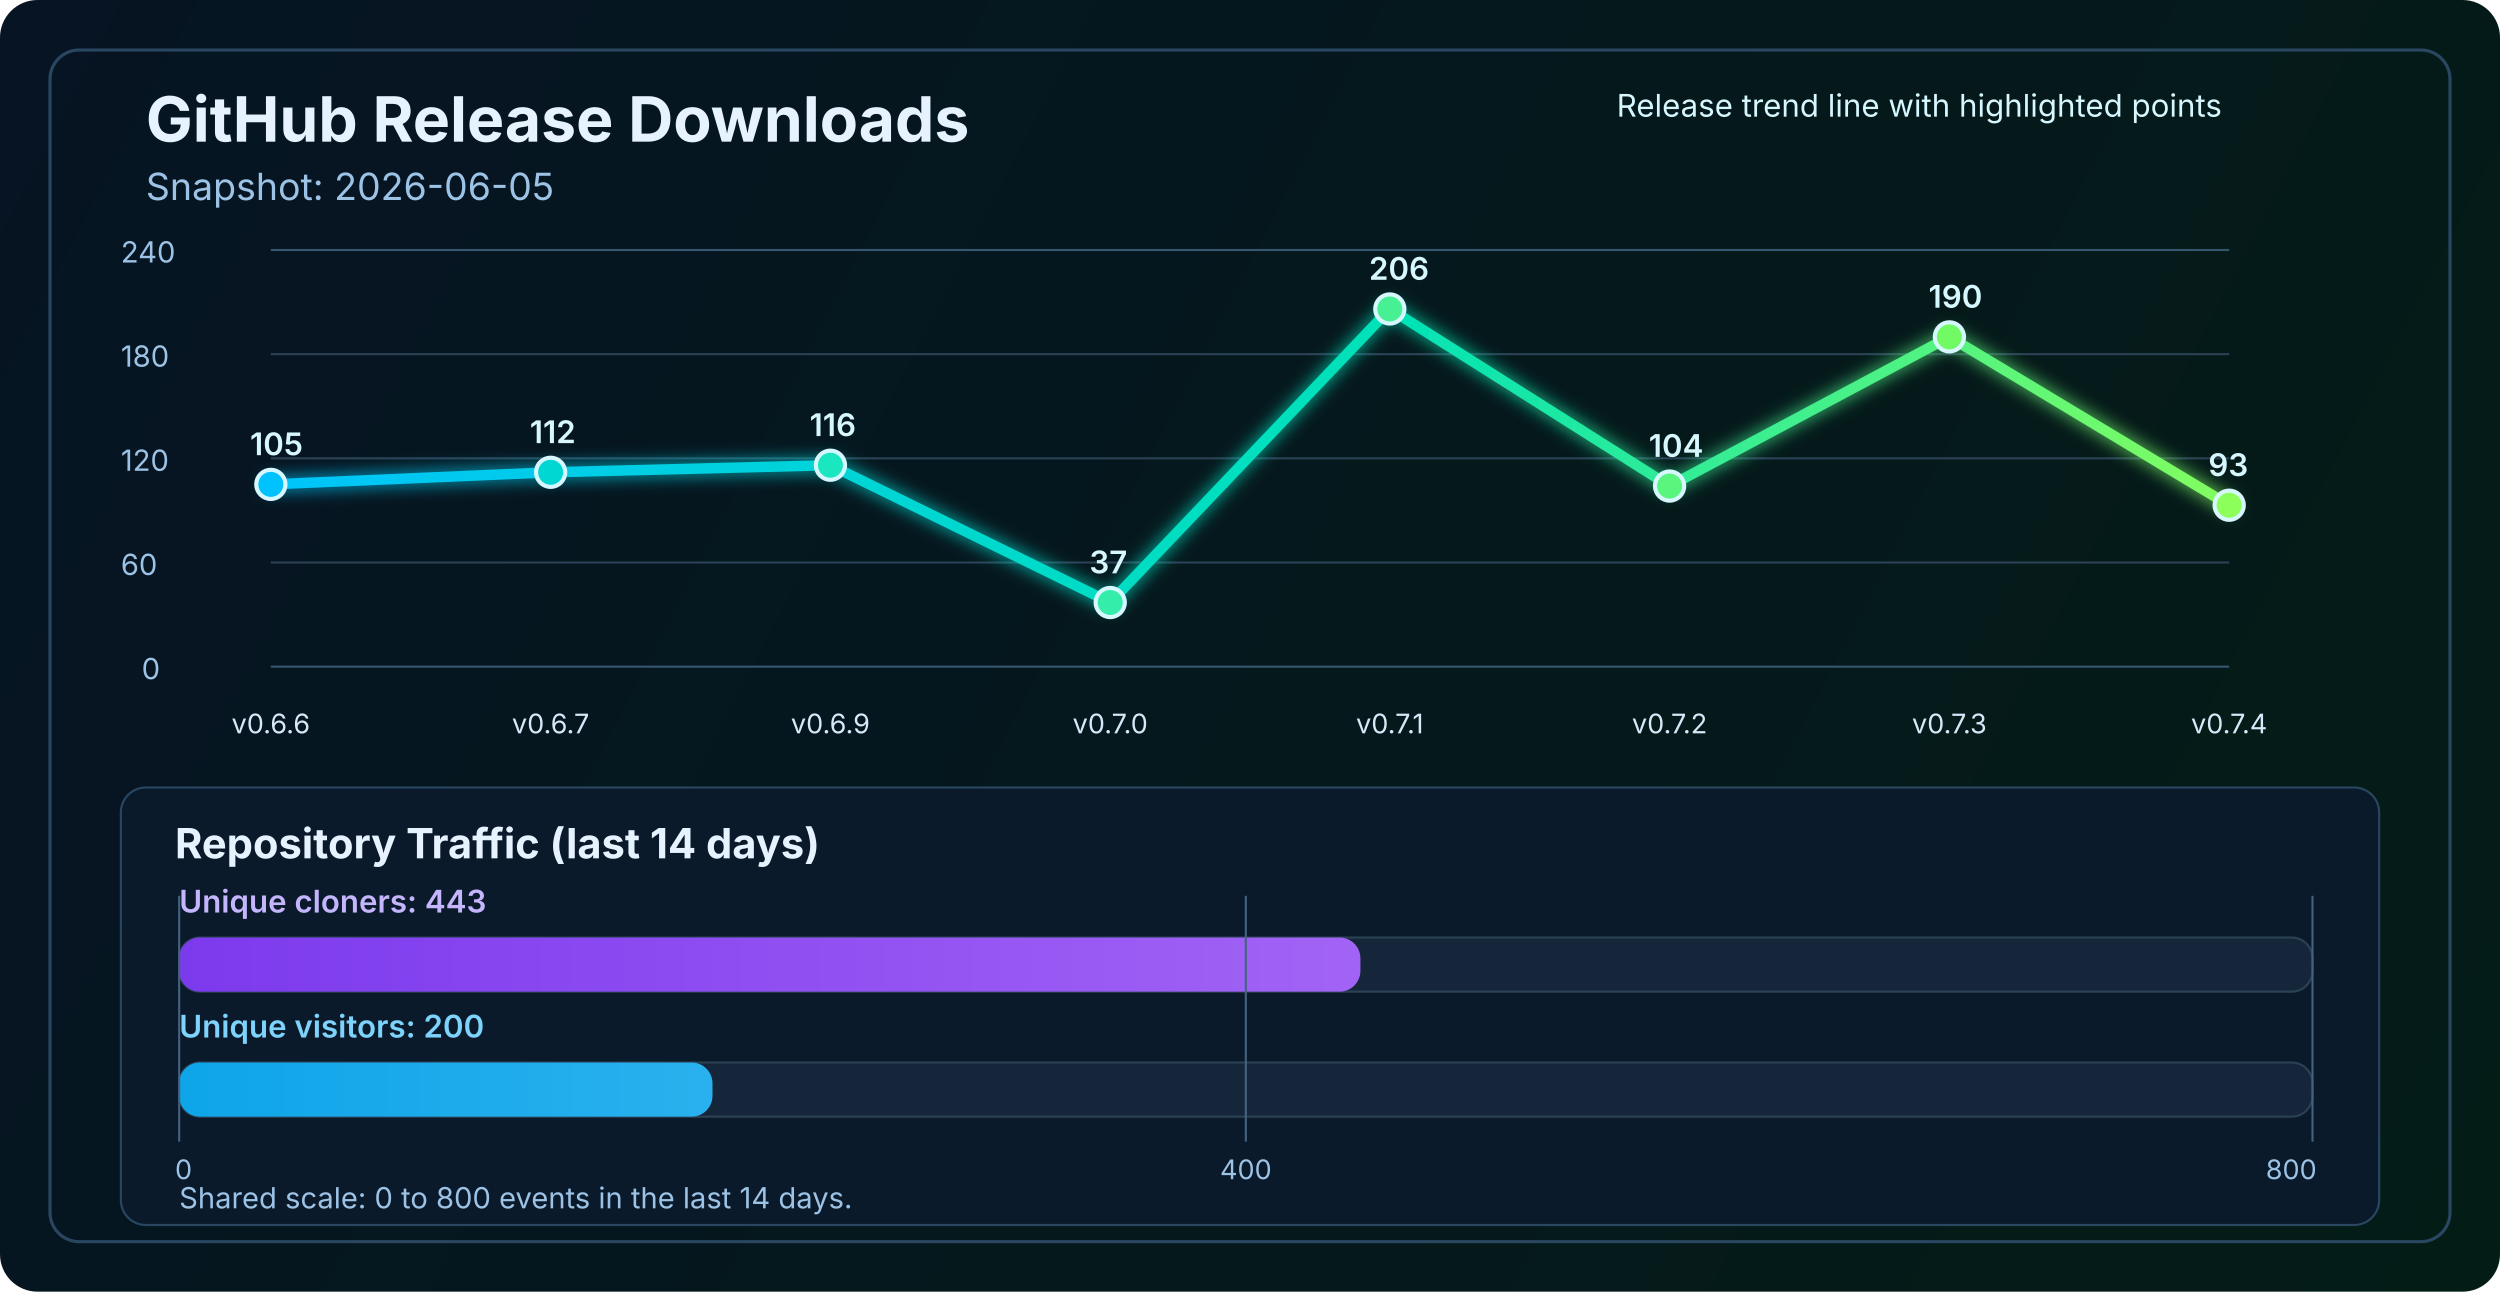
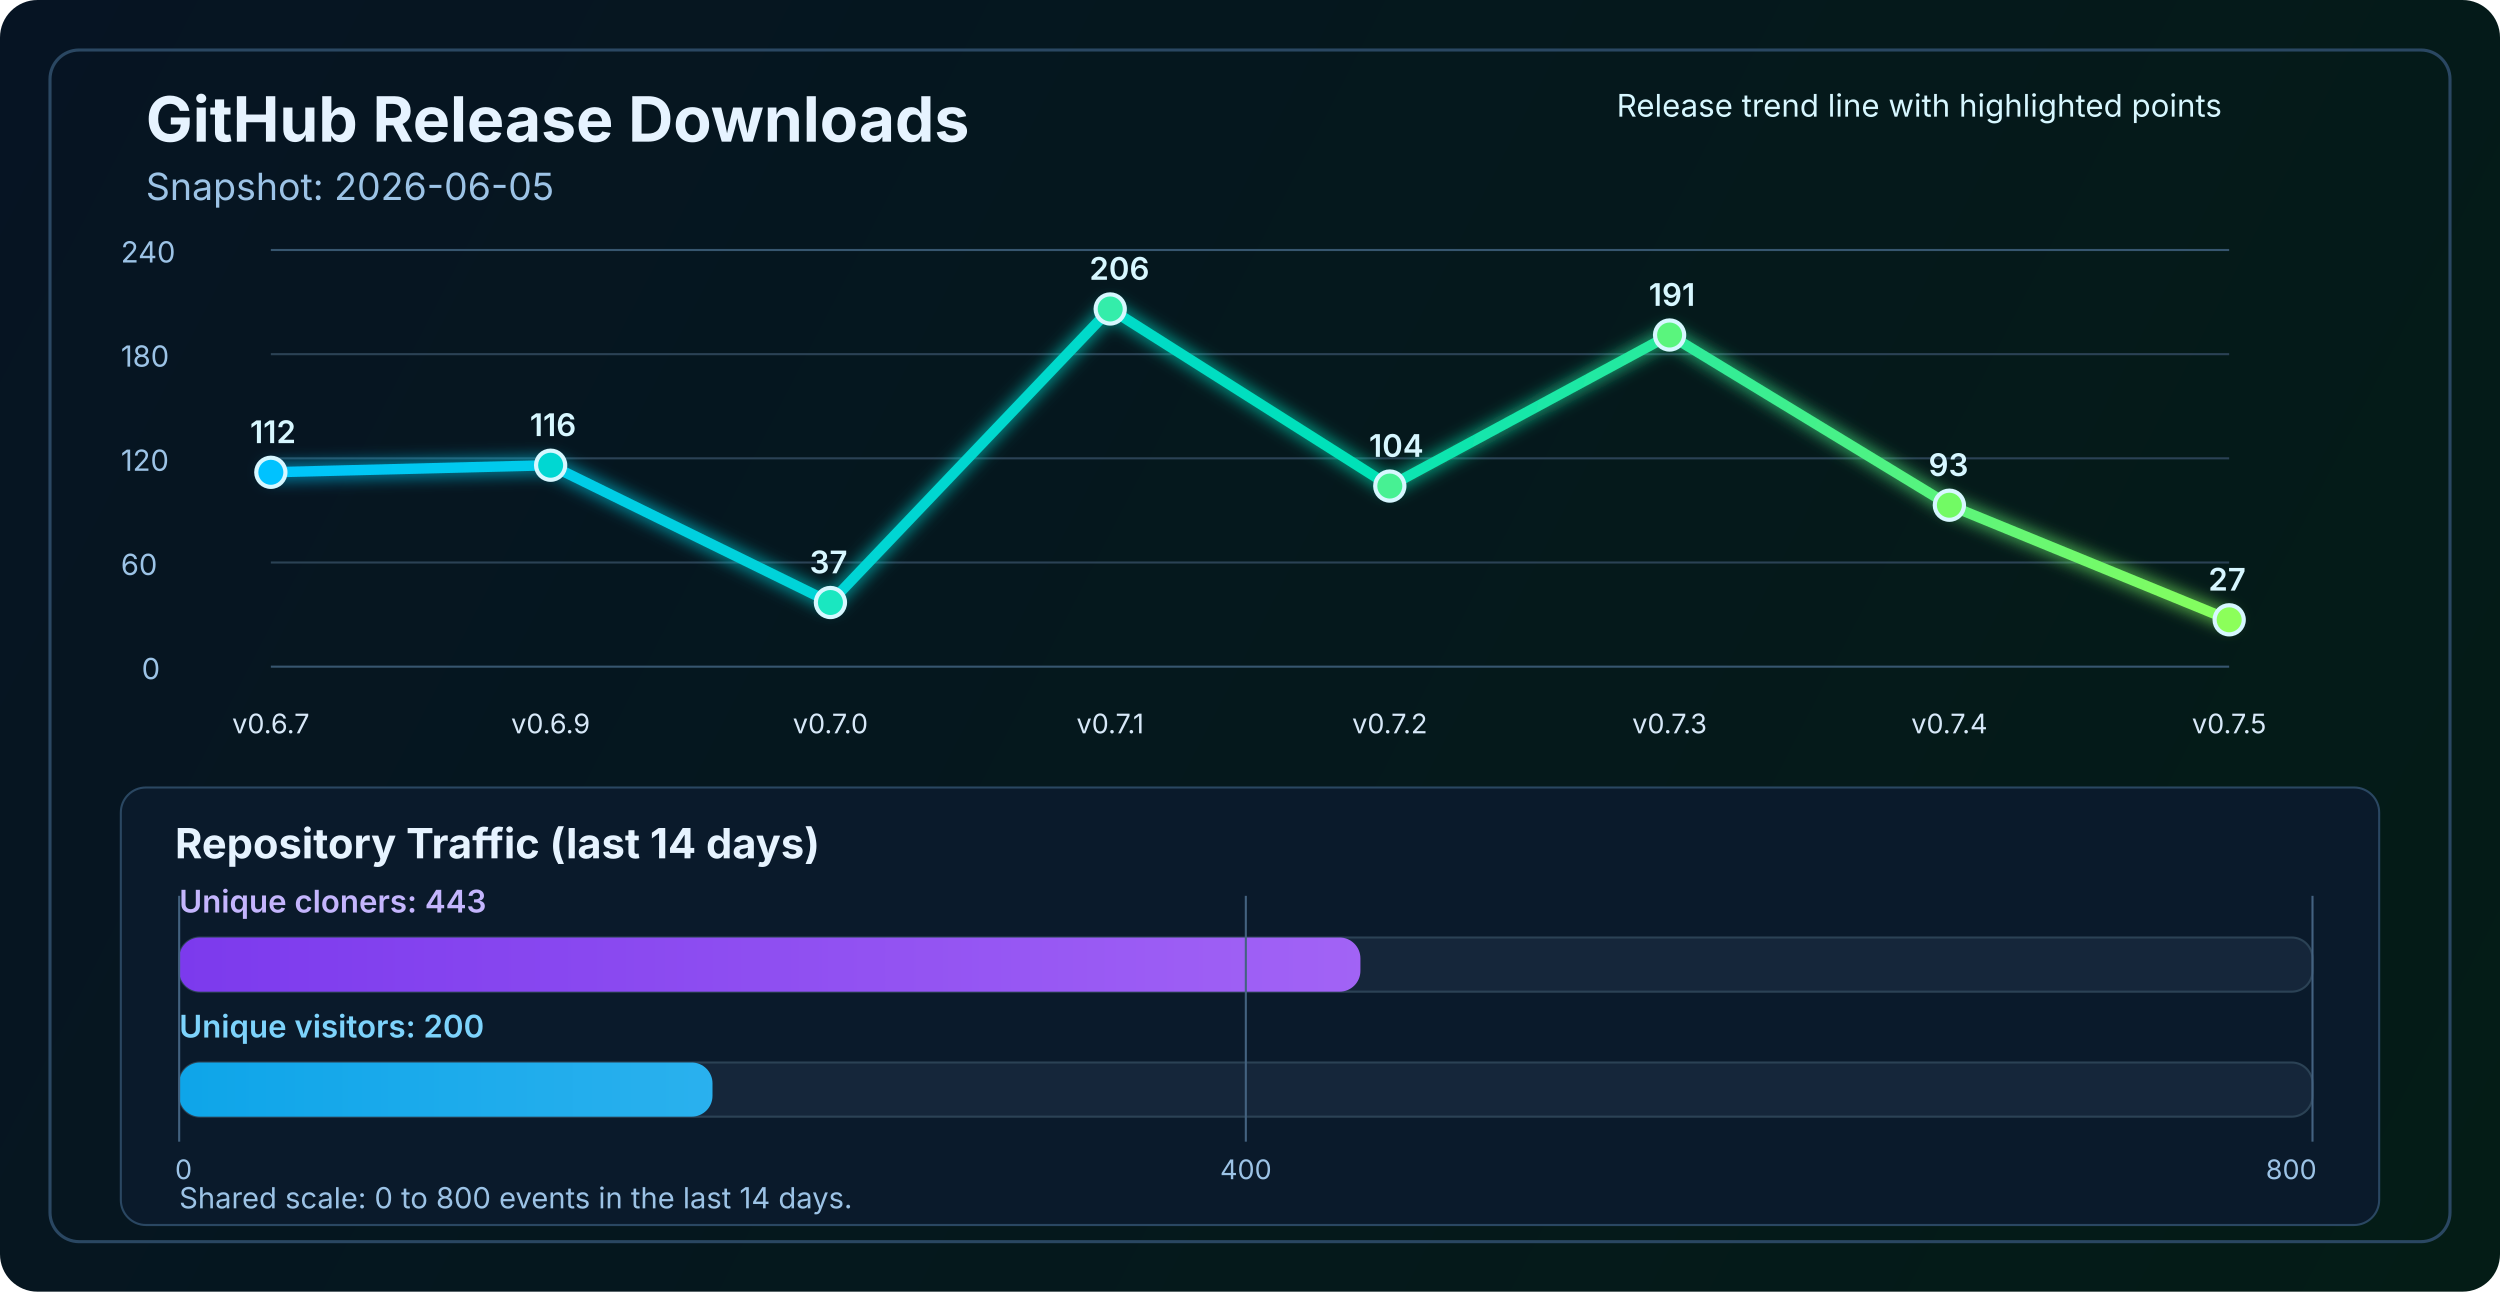
<svg xmlns="http://www.w3.org/2000/svg" width="1200" height="620" viewBox="0 0 1200 620" fill="none" role="img" aria-labelledby="title desc">
  <defs>
    <linearGradient id="bg" x1="0" y1="0" x2="1200" y2="620" gradientUnits="userSpaceOnUse">
      <stop stop-color="#061423" />
      <stop offset="1" stop-color="#041C16" />
    </linearGradient>
    <linearGradient id="line" x1="130" y1="86" x2="1070" y2="340" gradientUnits="userSpaceOnUse">
      <stop stop-color="#00C2FF" />
      <stop offset="0.55" stop-color="#00E2B8" />
      <stop offset="1" stop-color="#8CFF5A" />
    </linearGradient>
    <linearGradient id="cloneFill" x1="86" y1="450" x2="1110" y2="450" gradientUnits="userSpaceOnUse">
      <stop stop-color="#7C3AED" />
      <stop offset="1" stop-color="#C084FC" />
    </linearGradient>
    <linearGradient id="viewFill" x1="86" y1="482" x2="1110" y2="482" gradientUnits="userSpaceOnUse">
      <stop stop-color="#0EA5E9" />
      <stop offset="1" stop-color="#7DD3FC" />
    </linearGradient>
    <filter id="glow" x="-50%" y="-50%" width="200%" height="200%">
      <feGaussianBlur stdDeviation="4" result="blur" />
      <feMerge>
        <feMergeNode in="blur" />
        <feMergeNode in="SourceGraphic" />
      </feMerge>
    </filter>
  </defs>
  <rect width="1200" height="620" rx="18" fill="url(#bg)" />
  <rect x="24" y="24" width="1152" height="572" rx="14" stroke="#2A4762" stroke-width="1.5" />
  <text x="70" y="68" fill="#E6F3FF" font-size="30" font-family="SF Pro Display, -apple-system, BlinkMacSystemFont, Segoe UI, sans-serif" font-weight="700">GitHub Release Downloads</text>
  <text x="70" y="96" fill="#9CC3E6" font-size="18" font-family="SF Pro Text, -apple-system, BlinkMacSystemFont, Segoe UI, sans-serif">Snapshot: 2026-06-05</text>
  <line x1="130" y1="320.0" x2="1070" y2="320.0" stroke="#37566F" stroke-width="1" />
  <line x1="130" y1="270.0" x2="1070" y2="270.0" stroke="#2B4255" stroke-width="1" />
  <line x1="130" y1="220.0" x2="1070" y2="220.0" stroke="#2B4255" stroke-width="1" />
  <line x1="130" y1="170.0" x2="1070" y2="170.0" stroke="#2B4255" stroke-width="1" />
  <line x1="130" y1="120.0" x2="1070" y2="120.0" stroke="#37566F" stroke-width="1" />
  <text x="68" y="326.0" fill="#9CC3E6" font-size="14" font-family="SF Pro Text, -apple-system, BlinkMacSystemFont, Segoe UI, sans-serif">0</text>
  <text x="58" y="276.0" fill="#9CC3E6" font-size="14" font-family="SF Pro Text, -apple-system, BlinkMacSystemFont, Segoe UI, sans-serif">60</text>
  <text x="58" y="226.0" fill="#9CC3E6" font-size="14" font-family="SF Pro Text, -apple-system, BlinkMacSystemFont, Segoe UI, sans-serif">120</text>
  <text x="58" y="176.0" fill="#9CC3E6" font-size="14" font-family="SF Pro Text, -apple-system, BlinkMacSystemFont, Segoe UI, sans-serif">180</text>
  <text x="58" y="126.0" fill="#9CC3E6" font-size="14" font-family="SF Pro Text, -apple-system, BlinkMacSystemFont, Segoe UI, sans-serif">240</text>
-   <polyline points="130.0,232.5 264.3,226.7 398.6,223.3 532.9,289.2 667.1,148.3 801.4,233.3 935.7,161.7 1070.0,242.5" fill="none" stroke="url(#line)" stroke-width="5" stroke-linecap="round" stroke-linejoin="round" filter="url(#glow)" />
-   <circle cx="130.0" cy="232.5" r="7" fill="#00C2FF" stroke="#D7F7FF" stroke-width="2" />
-   <circle cx="264.3" cy="226.7" r="7" fill="#00D7D2" stroke="#D7F7FF" stroke-width="2" />
-   <circle cx="398.6" cy="223.3" r="7" fill="#1AE7C0" stroke="#D7F7FF" stroke-width="2" />
-   <circle cx="532.9" cy="289.2" r="7" fill="#34EDAA" stroke="#D7F7FF" stroke-width="2" />
-   <circle cx="667.1" cy="148.3" r="7" fill="#47F193" stroke="#D7F7FF" stroke-width="2" />
-   <circle cx="801.4" cy="233.3" r="7" fill="#5AF57D" stroke="#D7F7FF" stroke-width="2" />
-   <circle cx="935.7" cy="161.7" r="7" fill="#72FA64" stroke="#D7F7FF" stroke-width="2" />
-   <circle cx="1070.0" cy="242.5" r="7" fill="#8CFF5A" stroke="#D7F7FF" stroke-width="2" />
-   <text x="130.0" y="352" text-anchor="middle" fill="#D7E8F8" font-size="13" font-family="SF Pro Text, -apple-system, BlinkMacSystemFont, Segoe UI, sans-serif">v0.6.6</text>
-   <text x="264.3" y="352" text-anchor="middle" fill="#D7E8F8" font-size="13" font-family="SF Pro Text, -apple-system, BlinkMacSystemFont, Segoe UI, sans-serif">v0.6.7</text>
-   <text x="398.6" y="352" text-anchor="middle" fill="#D7E8F8" font-size="13" font-family="SF Pro Text, -apple-system, BlinkMacSystemFont, Segoe UI, sans-serif">v0.6.9</text>
-   <text x="532.9" y="352" text-anchor="middle" fill="#D7E8F8" font-size="13" font-family="SF Pro Text, -apple-system, BlinkMacSystemFont, Segoe UI, sans-serif">v0.7.0</text>
-   <text x="667.1" y="352" text-anchor="middle" fill="#D7E8F8" font-size="13" font-family="SF Pro Text, -apple-system, BlinkMacSystemFont, Segoe UI, sans-serif">v0.7.1</text>
-   <text x="801.4" y="352" text-anchor="middle" fill="#D7E8F8" font-size="13" font-family="SF Pro Text, -apple-system, BlinkMacSystemFont, Segoe UI, sans-serif">v0.7.2</text>
-   <text x="935.7" y="352" text-anchor="middle" fill="#D7E8F8" font-size="13" font-family="SF Pro Text, -apple-system, BlinkMacSystemFont, Segoe UI, sans-serif">v0.7.3</text>
-   <text x="1070.0" y="352" text-anchor="middle" fill="#D7E8F8" font-size="13" font-family="SF Pro Text, -apple-system, BlinkMacSystemFont, Segoe UI, sans-serif">v0.7.4</text>
-   <text x="120.0" y="218.5" fill="#D7F7FF" font-size="15" font-family="SF Pro Text, -apple-system, BlinkMacSystemFont, Segoe UI, sans-serif" font-weight="600">105</text>
-   <text x="254.3" y="212.7" fill="#D7F7FF" font-size="15" font-family="SF Pro Text, -apple-system, BlinkMacSystemFont, Segoe UI, sans-serif" font-weight="600">112</text>
-   <text x="388.6" y="209.3" fill="#D7F7FF" font-size="15" font-family="SF Pro Text, -apple-system, BlinkMacSystemFont, Segoe UI, sans-serif" font-weight="600">116</text>
-   <text x="522.9" y="275.2" fill="#D7F7FF" font-size="15" font-family="SF Pro Text, -apple-system, BlinkMacSystemFont, Segoe UI, sans-serif" font-weight="600">37</text>
-   <text x="657.1" y="134.3" fill="#D7F7FF" font-size="15" font-family="SF Pro Text, -apple-system, BlinkMacSystemFont, Segoe UI, sans-serif" font-weight="600">206</text>
-   <text x="791.4" y="219.3" fill="#D7F7FF" font-size="15" font-family="SF Pro Text, -apple-system, BlinkMacSystemFont, Segoe UI, sans-serif" font-weight="600">104</text>
-   <text x="925.7" y="147.7" fill="#D7F7FF" font-size="15" font-family="SF Pro Text, -apple-system, BlinkMacSystemFont, Segoe UI, sans-serif" font-weight="600">190</text>
-   <text x="1060.0" y="228.5" fill="#D7F7FF" font-size="15" font-family="SF Pro Text, -apple-system, BlinkMacSystemFont, Segoe UI, sans-serif" font-weight="600">93</text>
+   <polyline points="130.0,226.7 264.3,223.3 398.6,289.2 532.9,148.3 667.1,233.3 801.4,160.8 935.7,242.5 1070.0,297.5" fill="none" stroke="url(#line)" stroke-width="5" stroke-linecap="round" stroke-linejoin="round" filter="url(#glow)" />
+   <circle cx="130.0" cy="226.7" r="7" fill="#00C2FF" stroke="#D7F7FF" stroke-width="2" />
+   <circle cx="264.3" cy="223.3" r="7" fill="#00D7D2" stroke="#D7F7FF" stroke-width="2" />
+   <circle cx="398.6" cy="289.2" r="7" fill="#1AE7C0" stroke="#D7F7FF" stroke-width="2" />
+   <circle cx="532.9" cy="148.3" r="7" fill="#34EDAA" stroke="#D7F7FF" stroke-width="2" />
+   <circle cx="667.1" cy="233.3" r="7" fill="#47F193" stroke="#D7F7FF" stroke-width="2" />
+   <circle cx="801.4" cy="160.8" r="7" fill="#5AF57D" stroke="#D7F7FF" stroke-width="2" />
+   <circle cx="935.7" cy="242.5" r="7" fill="#72FA64" stroke="#D7F7FF" stroke-width="2" />
+   <circle cx="1070.0" cy="297.5" r="7" fill="#8CFF5A" stroke="#D7F7FF" stroke-width="2" />
+   <text x="130.0" y="352" text-anchor="middle" fill="#D7E8F8" font-size="13" font-family="SF Pro Text, -apple-system, BlinkMacSystemFont, Segoe UI, sans-serif">v0.6.7</text>
+   <text x="264.3" y="352" text-anchor="middle" fill="#D7E8F8" font-size="13" font-family="SF Pro Text, -apple-system, BlinkMacSystemFont, Segoe UI, sans-serif">v0.6.9</text>
+   <text x="398.6" y="352" text-anchor="middle" fill="#D7E8F8" font-size="13" font-family="SF Pro Text, -apple-system, BlinkMacSystemFont, Segoe UI, sans-serif">v0.7.0</text>
+   <text x="532.9" y="352" text-anchor="middle" fill="#D7E8F8" font-size="13" font-family="SF Pro Text, -apple-system, BlinkMacSystemFont, Segoe UI, sans-serif">v0.7.1</text>
+   <text x="667.1" y="352" text-anchor="middle" fill="#D7E8F8" font-size="13" font-family="SF Pro Text, -apple-system, BlinkMacSystemFont, Segoe UI, sans-serif">v0.7.2</text>
+   <text x="801.4" y="352" text-anchor="middle" fill="#D7E8F8" font-size="13" font-family="SF Pro Text, -apple-system, BlinkMacSystemFont, Segoe UI, sans-serif">v0.7.3</text>
+   <text x="935.7" y="352" text-anchor="middle" fill="#D7E8F8" font-size="13" font-family="SF Pro Text, -apple-system, BlinkMacSystemFont, Segoe UI, sans-serif">v0.7.4</text>
+   <text x="1070.0" y="352" text-anchor="middle" fill="#D7E8F8" font-size="13" font-family="SF Pro Text, -apple-system, BlinkMacSystemFont, Segoe UI, sans-serif">v0.7.5</text>
+   <text x="120.0" y="212.7" fill="#D7F7FF" font-size="15" font-family="SF Pro Text, -apple-system, BlinkMacSystemFont, Segoe UI, sans-serif" font-weight="600">112</text>
+   <text x="254.3" y="209.3" fill="#D7F7FF" font-size="15" font-family="SF Pro Text, -apple-system, BlinkMacSystemFont, Segoe UI, sans-serif" font-weight="600">116</text>
+   <text x="388.6" y="275.2" fill="#D7F7FF" font-size="15" font-family="SF Pro Text, -apple-system, BlinkMacSystemFont, Segoe UI, sans-serif" font-weight="600">37</text>
+   <text x="522.9" y="134.3" fill="#D7F7FF" font-size="15" font-family="SF Pro Text, -apple-system, BlinkMacSystemFont, Segoe UI, sans-serif" font-weight="600">206</text>
+   <text x="657.1" y="219.3" fill="#D7F7FF" font-size="15" font-family="SF Pro Text, -apple-system, BlinkMacSystemFont, Segoe UI, sans-serif" font-weight="600">104</text>
+   <text x="791.4" y="146.8" fill="#D7F7FF" font-size="15" font-family="SF Pro Text, -apple-system, BlinkMacSystemFont, Segoe UI, sans-serif" font-weight="600">191</text>
+   <text x="925.7" y="228.5" fill="#D7F7FF" font-size="15" font-family="SF Pro Text, -apple-system, BlinkMacSystemFont, Segoe UI, sans-serif" font-weight="600">93</text>
+   <text x="1060.0" y="283.5" fill="#D7F7FF" font-size="15" font-family="SF Pro Text, -apple-system, BlinkMacSystemFont, Segoe UI, sans-serif" font-weight="600">27</text>
  <text x="776" y="56" fill="#D7F7FF" font-size="15" font-family="SF Pro Text, -apple-system, BlinkMacSystemFont, Segoe UI, sans-serif">Release trend line with highlighted points</text>
  <rect x="58" y="378" width="1084" height="210" rx="12" fill="#0A1A2B" stroke="#2A4762" stroke-width="1" />
  <text x="84" y="412" fill="#E6F3FF" font-size="20" font-family="SF Pro Text, -apple-system, BlinkMacSystemFont, Segoe UI, sans-serif" font-weight="700">Repository Traffic (last 14 days)</text>
  <text x="86" y="438" fill="#C4B5FD" font-size="15" font-family="SF Pro Text, -apple-system, BlinkMacSystemFont, Segoe UI, sans-serif" font-weight="600">Unique cloners: 443</text>
  <rect x="86" y="450" width="1024" height="26" rx="10" fill="#15263A" stroke="#2B4255" stroke-width="1" />
  <rect x="86" y="450" width="567.0" height="26" rx="10" fill="url(#cloneFill)" />
  <text x="86" y="498" fill="#7DD3FC" font-size="15" font-family="SF Pro Text, -apple-system, BlinkMacSystemFont, Segoe UI, sans-serif" font-weight="600">Unique visitors: 200</text>
  <rect x="86" y="510" width="1024" height="26" rx="10" fill="#15263A" stroke="#2B4255" stroke-width="1" />
  <rect x="86" y="510" width="256.0" height="26" rx="10" fill="url(#viewFill)" />
  <line x1="86" y1="430" x2="86" y2="548" stroke="#436280" stroke-width="1" />
  <line x1="598.0" y1="430" x2="598.0" y2="548" stroke="#436280" stroke-width="1" />
  <line x1="1110" y1="430" x2="1110" y2="548" stroke="#436280" stroke-width="1" />
  <text x="84" y="566" text-anchor="start" fill="#9CC3E6" font-size="13" font-family="SF Pro Text, -apple-system, BlinkMacSystemFont, Segoe UI, sans-serif">0</text>
  <text x="598.0" y="566" text-anchor="middle" fill="#9CC3E6" font-size="13" font-family="SF Pro Text, -apple-system, BlinkMacSystemFont, Segoe UI, sans-serif">400</text>
  <text x="1112" y="566" text-anchor="end" fill="#9CC3E6" font-size="13" font-family="SF Pro Text, -apple-system, BlinkMacSystemFont, Segoe UI, sans-serif">800</text>
  <text x="86" y="580" fill="#9CC3E6" font-size="14" font-family="SF Pro Text, -apple-system, BlinkMacSystemFont, Segoe UI, sans-serif">Shared scale: 0 to 800 events in the last 14 days.</text>
</svg>
